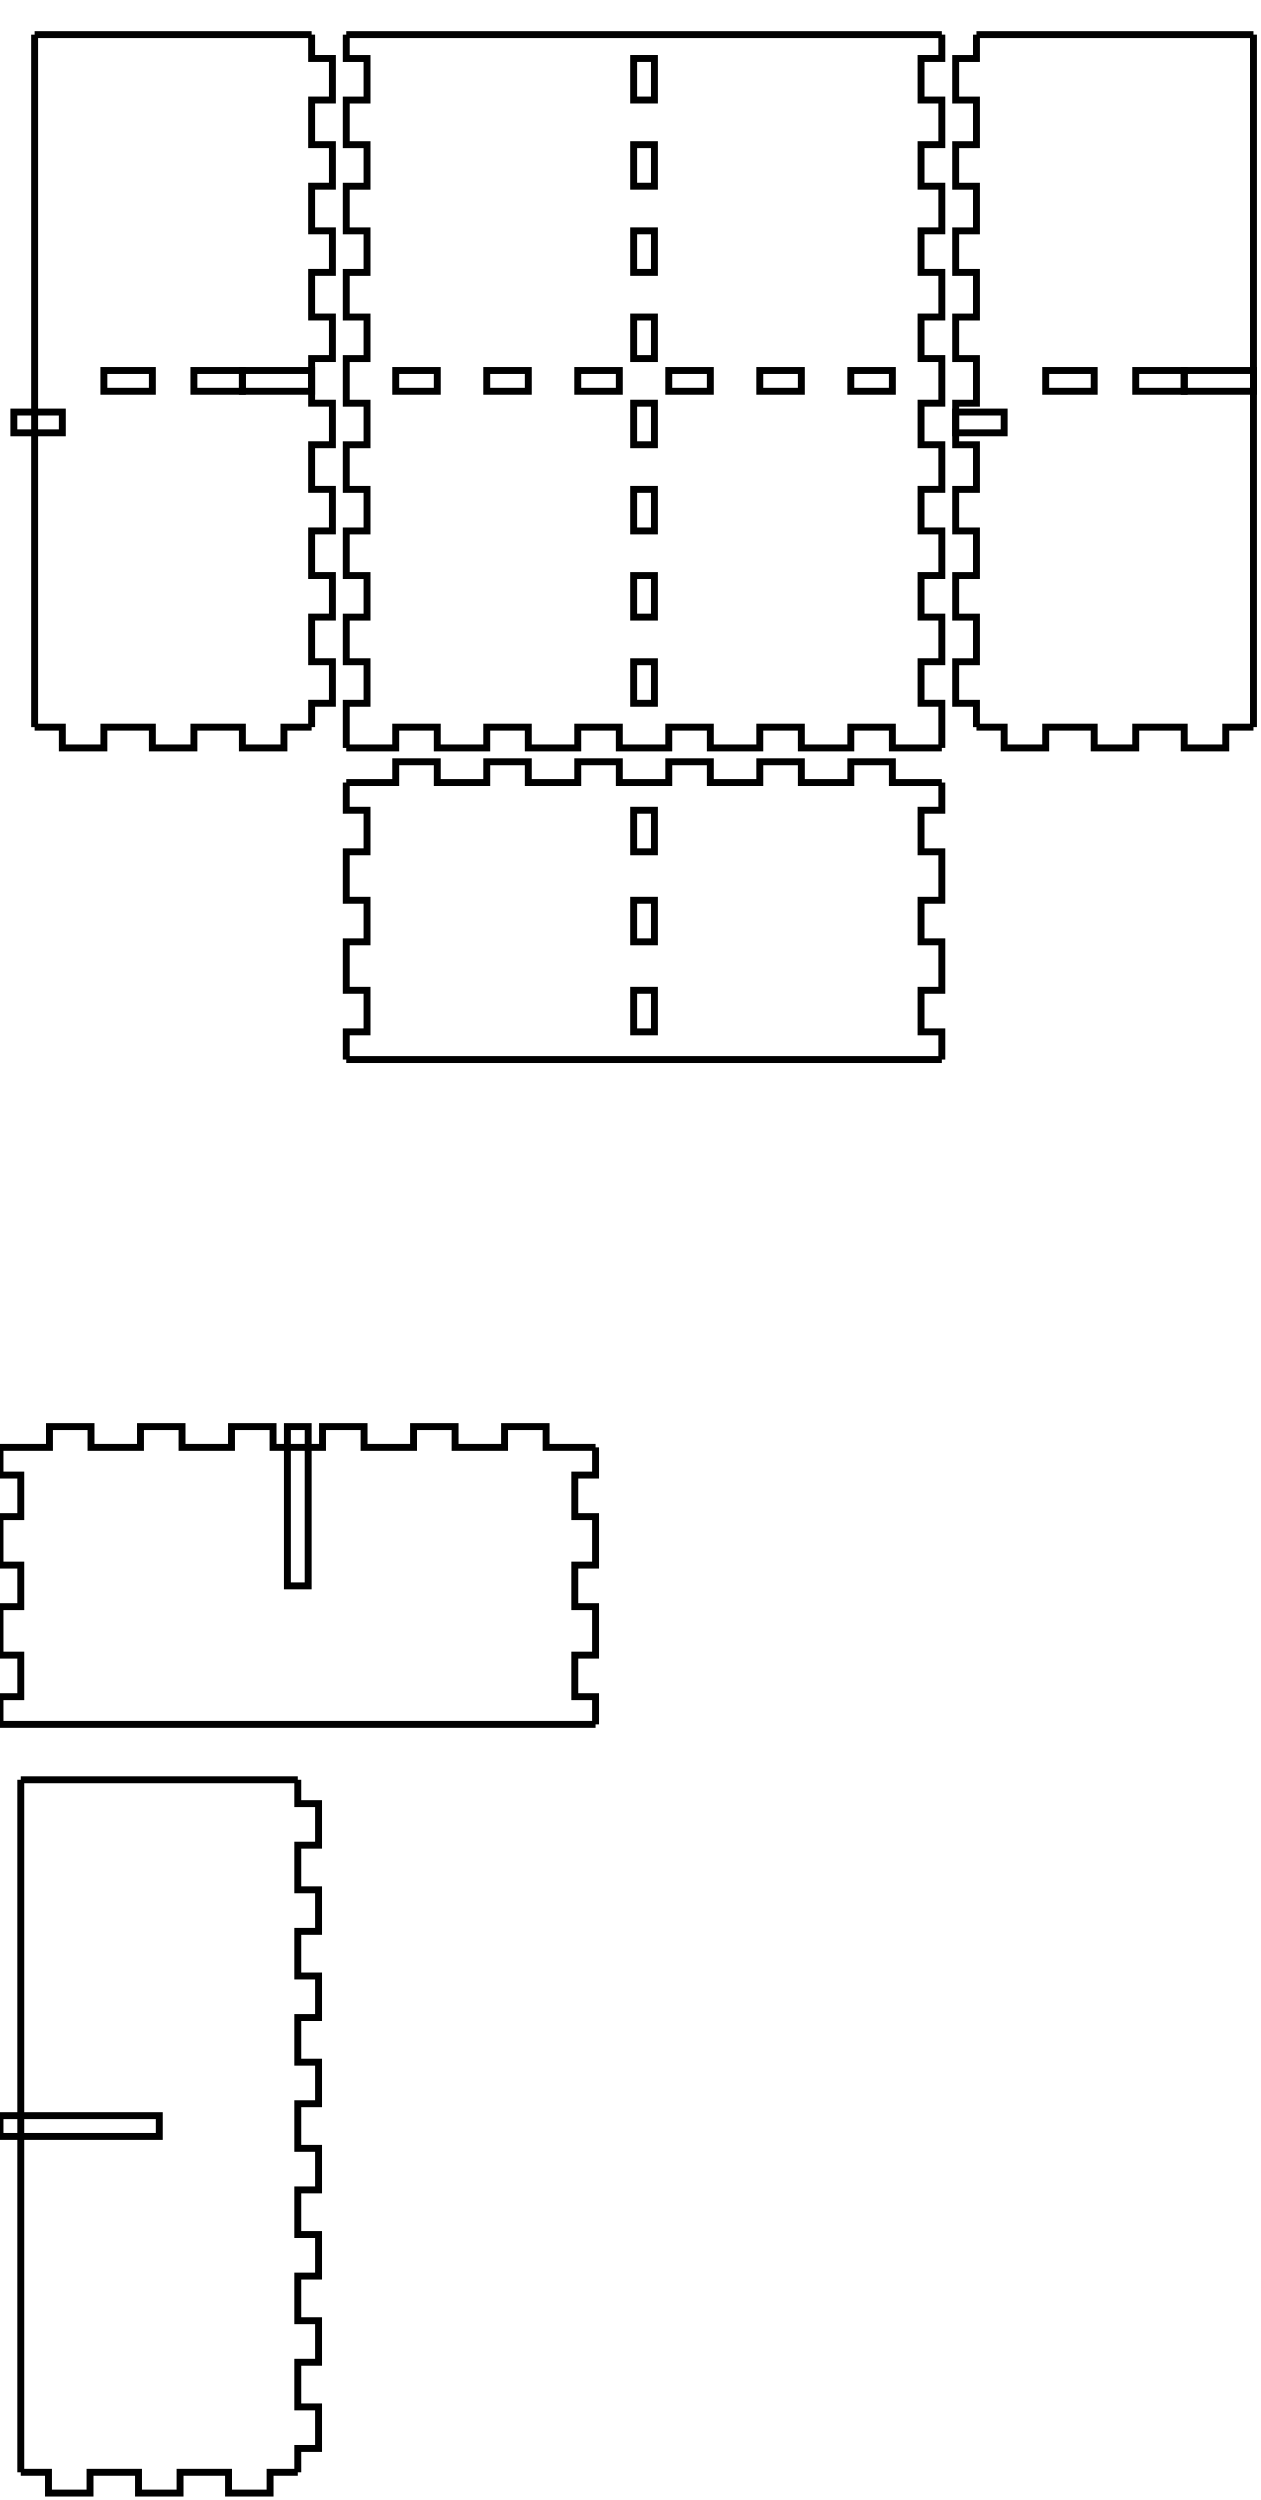
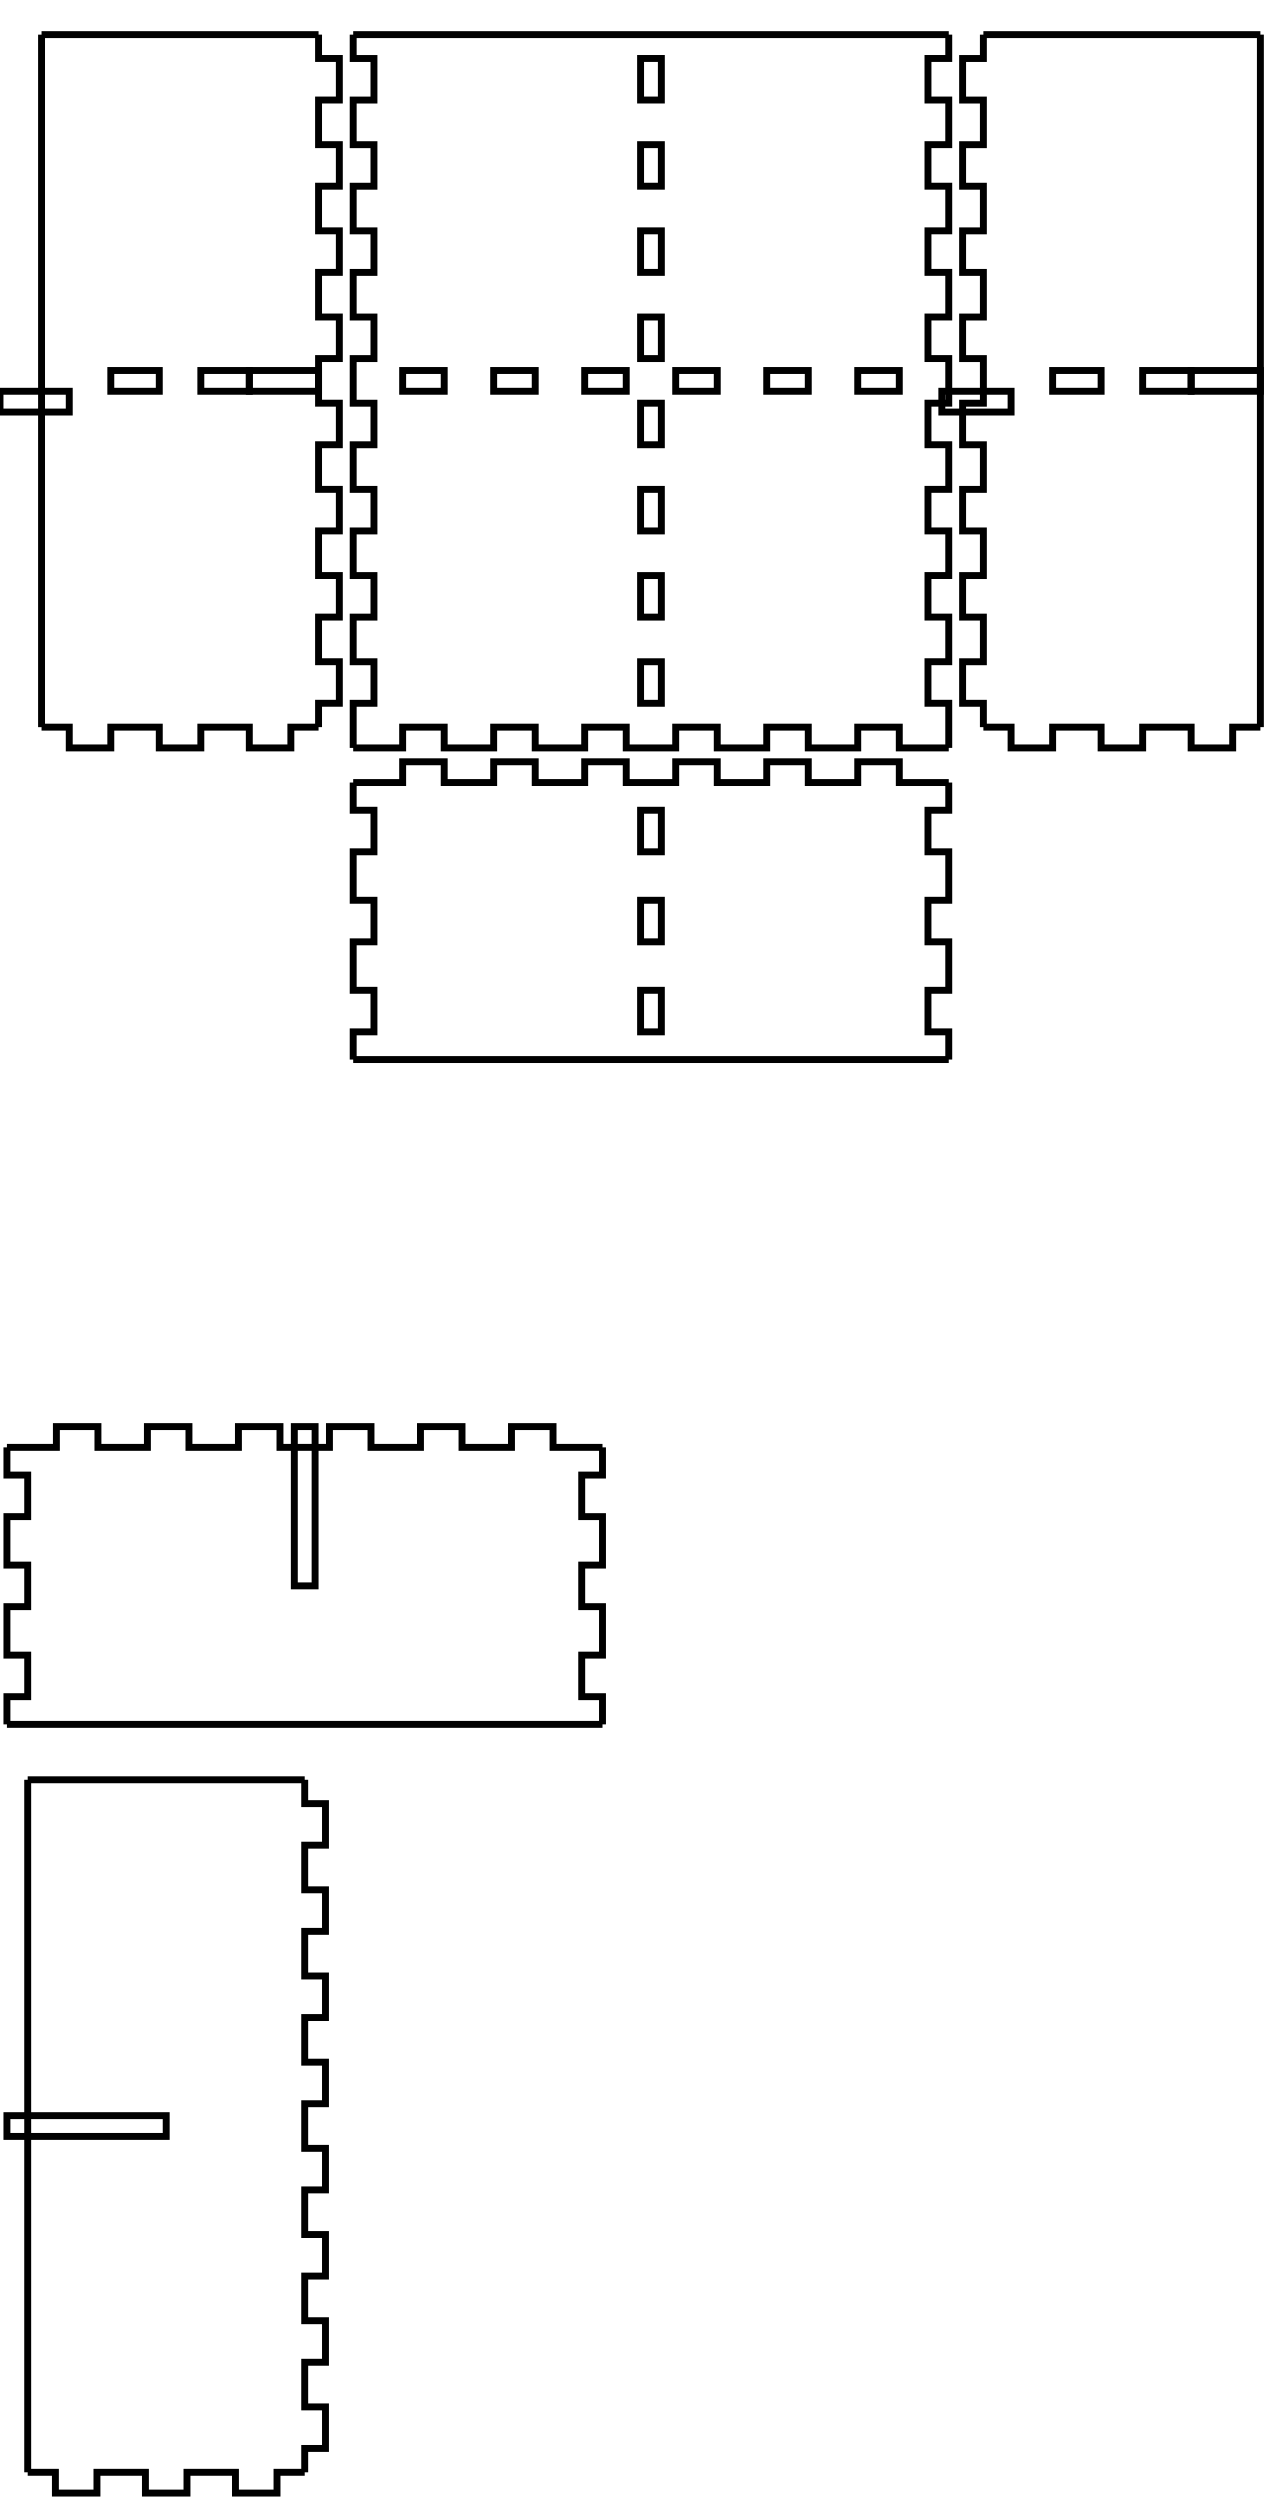
- <svg xmlns="http://www.w3.org/2000/svg" width="182mm" height="361mm" viewBox="0 0 182 361" version="1.1" id="svg5">
+ <svg xmlns="http://www.w3.org/2000/svg" width="183mm" height="361mm" viewBox="-1 0 183 361" version="1.1" id="svg5">
  <defs id="defs2" />
  <g id="layer1">
    <g id="piece_001">
      <path id="side_001" style="fill:none;stroke:#000000;stroke-width:1" d="m 50 113 l 7.143 0 l 0 -3 l 6 0 l 0 3 l 7.143 0 l 0 -3 l 6 0 l 0 3 l 7.143 0 l 0 -3 l 6 0 l 0 3 l 7.143 0 l 0 -3 l 6 0 l 0 3 l 7.143 0 l 0 -3 l 6 0 l 0 3 l 7.143 0 l 0 -3 l 6 0 l 0 3 l 7.143 0" />
      <path id="side_002" style="fill:none;stroke:#000000;stroke-width:1" d="m 136 113 l 0 4 l -3 0 l 0 6 l 3 0 l 0 7 l -3 0 l 0 6 l 3 0 l 0 7 l -3 0 l 0 6 l 3 0 l 0 4" />
      <path id="hole_001" style="fill:none;stroke:#000000;stroke-width:1" d="m 91.5 117 l 0 6 l 3 0 l 0 -6 l -3 0 z" />
      <path id="hole_002" style="fill:none;stroke:#000000;stroke-width:1" d="m 91.5 130 l 0 6 l 3 0 l 0 -6 l -3 0 z" />
      <path id="hole_003" style="fill:none;stroke:#000000;stroke-width:1" d="m 91.5 143 l 0 6 l 3 0 l 0 -6 l -3 0 z" />
      <path id="side_003" style="fill:none;stroke:#000000;stroke-width:1" d="m 136 153 l -7.143 0 l 0 0 l -6 0 l 0 0 l -7.143 0 l 0 0 l -6 0 l 0 0 l -7.143 0 l 0 0 l -6 0 l 0 0 l -7.143 0 l 0 0 l -6 0 l 0 0 l -7.143 0 l 0 0 l -6 0 l 0 0 l -7.143 0 l 0 0 l -6 0 l 0 0 l -7.143 0" />
      <path id="side_004" style="fill:none;stroke:#000000;stroke-width:1" d="m 50 153 l 0 -4 l 3 0 l 0 -6 l -3 0 l 0 -7 l 3 0 l 0 -6 l -3 0 l 0 -7 l 3 0 l 0 -6 l -3 0 l 0 -4" />
    </g>
    <g id="xdivider_001">
      <path id="side_005" style="fill:none;stroke:#000000;stroke-width:1" d="m 0 209 l 7.143 0 l 0 -3 l 6 0 l 0 3 l 7.143 0 l 0 -3 l 6 0 l 0 3 l 7.143 0 l 0 -3 l 6 0 l 0 3 l 7.143 0 l 0 -3 l 6 0 l 0 3 l 7.143 0 l 0 -3 l 6 0 l 0 3 l 7.143 0 l 0 -3 l 6 0 l 0 3 l 7.143 0" />
      <path id="side_006" style="fill:none;stroke:#000000;stroke-width:1" d="m 86 209 l 0 4 l -3 0 l 0 6 l 3 0 l 0 7 l -3 0 l 0 6 l 3 0 l 0 7 l -3 0 l 0 6 l 3 0 l 0 4" />
      <path id="slot_001" style="fill:none;stroke:#000000;stroke-width:1" d="m 41.5 206 l 0 23 l 3 0 l 0 -23 l -3 0 z" />
      <path id="side_007" style="fill:none;stroke:#000000;stroke-width:1" d="m 86 249 l -7.143 0 l 0 0 l -6 0 l 0 0 l -7.143 0 l 0 0 l -6 0 l 0 0 l -7.143 0 l 0 0 l -6 0 l 0 0 l -7.143 0 l 0 0 l -6 0 l 0 0 l -7.143 0 l 0 0 l -6 0 l 0 0 l -7.143 0 l 0 0 l -6 0 l 0 0 l -7.143 0" />
      <path id="side_008" style="fill:none;stroke:#000000;stroke-width:1" d="m 0 249 l 0 -4 l 3 0 l 0 -6 l -3 0 l 0 -7 l 3 0 l 0 -6 l -3 0 l 0 -7 l 3 0 l 0 -6 l -3 0 l 0 -4" />
    </g>
    <g id="piece_002">
      <path id="side_009" style="fill:none;stroke:#000000;stroke-width:1" d="m 5 5 l 4 0 l 0 0 l 6 0 l 0 0 l 7 0 l 0 0 l 6 0 l 0 0 l 7 0 l 0 0 l 6 0 l 0 0 l 4 0" />
      <path id="side_010" style="fill:none;stroke:#000000;stroke-width:1" d="m 45 5 l 0 3.444 l 3 0 l 0 6 l -3 0 l 0 6.444 l 3 0 l 0 6 l -3 0 l 0 6.444 l 3 0 l 0 6 l -3 0 l 0 6.444 l 3 0 l 0 6 l -3 0 l 0 6.444 l 3 0 l 0 6 l -3 0 l 0 6.444 l 3 0 l 0 6 l -3 0 l 0 6.444 l 3 0 l 0 6 l -3 0 l 0 6.444 l 3 0 l 0 6 l -3 0 l 0 3.444" />
      <path id="side_011" style="fill:none;stroke:#000000;stroke-width:1" d="m 45 105 l -4 0 l 0 3 l -6 0 l 0 -3 l -7 0 l 0 3 l -6 0 l 0 -3 l -7 0 l 0 3 l -6 0 l 0 -3 l -4 0" />
      <path id="hole_004" style="fill:none;stroke:#000000;stroke-width:1" d="m 45 53.5 l -10 0 l 0 3 l 10 0 l 0 -3 z" />
      <path id="hole_005" style="fill:none;stroke:#000000;stroke-width:1" d="m 35 53.5 l -7 0 l 0 3 l 7 0 l 0 -3 z" />
      <path id="hole_006" style="fill:none;stroke:#000000;stroke-width:1" d="m 22 53.5 l -7 0 l 0 3 l 7 0 l 0 -3 z" />
-       <path id="hole_007" style="fill:none;stroke:#000000;stroke-width:1" d="m 9 59.5 l -7 0 l 0 3 l 7 0 l 0 -3 z" />
+       <path id="hole_007" style="fill:none;stroke:#000000;stroke-width:1" d="m 9 59.5 l -10 0 l 0 -3 l 10 0 l 0 3 z" />
      <path id="side_012" style="fill:none;stroke:#000000;stroke-width:1" d="m 5 105 l 0 -3.444 l 0 0 l 0 -6 l 0 0 l 0 -6.444 l 0 0 l 0 -6 l 0 0 l 0 -6.444 l 0 0 l 0 -6 l 0 0 l 0 -6.444 l 0 0 l 0 -6 l 0 0 l 0 -6.444 l 0 0 l 0 -6 l 0 0 l 0 -6.444 l 0 0 l 0 -6 l 0 0 l 0 -6.444 l 0 0 l 0 -6 l 0 0 l 0 -6.444 l 0 0 l 0 -6 l 0 0 l 0 -3.444" />
    </g>
    <g id="ydivider_001">
      <path id="side_013" style="fill:none;stroke:#000000;stroke-width:1" d="m 3 257 l 4 0 l 0 0 l 6 0 l 0 0 l 7 0 l 0 0 l 6 0 l 0 0 l 7 0 l 0 0 l 6 0 l 0 0 l 4 0" />
      <path id="slot_002" style="fill:none;stroke:#000000;stroke-width:1" d="m 0 305.5 l 23 0 l 0 3 l -23 0 l 0 -3 z" />
      <path id="side_014" style="fill:none;stroke:#000000;stroke-width:1" d="m 43 257 l 0 3.444 l 3 0 l 0 6 l -3 0 l 0 6.445 l 3 0 l 0 6 l -3 0 l 0 6.444 l 3 0 l 0 6 l -3 0 l 0 6.445 l 3 0 l 0 6 l -3 0 l 0 6.444 l 3 0 l 0 6 l -3 0 l 0 6.445 l 3 0 l 0 6 l -3 0 l 0 6.444 l 3 0 l 0 6 l -3 0 l 0 6.445 l 3 0 l 0 6 l -3 0 l 0 3.444" />
      <path id="side_015" style="fill:none;stroke:#000000;stroke-width:1" d="m 43 357 l -4 0 l 0 3 l -6 0 l 0 -3 l -7 0 l 0 3 l -6 0 l 0 -3 l -7 0 l 0 3 l -6 0 l 0 -3 l -4 0" />
      <path id="side_016" style="fill:none;stroke:#000000;stroke-width:1" d="m 3 357 l 0 -3.444 l 0 0 l 0 -6 l 0 0 l 0 -6.445 l 0 0 l 0 -6 l 0 0 l 0 -6.444 l 0 0 l 0 -6 l 0 0 l 0 -6.445 l 0 0 l 0 -6 l 0 0 l 0 -6.444 l 0 0 l 0 -6 l 0 0 l 0 -6.445 l 0 0 l 0 -6 l 0 0 l 0 -6.444 l 0 0 l 0 -6 l 0 0 l 0 -6.445 l 0 0 l 0 -6 l 0 0 l 0 -3.444" />
    </g>
    <g id="piece_003">
      <path id="side_017" style="fill:none;stroke:#000000;stroke-width:1" d="m 50 5 l 7.143 0 l 0 0 l 6 0 l 0 0 l 7.143 0 l 0 0 l 6 0 l 0 0 l 7.143 0 l 0 0 l 6 0 l 0 0 l 7.143 0 l 0 0 l 6 0 l 0 0 l 7.143 0 l 0 0 l 6 0 l 0 0 l 7.143 0 l 0 0 l 6 0 l 0 0 l 7.143 0" />
      <path id="side_018" style="fill:none;stroke:#000000;stroke-width:1" d="m 136 5 l 0 3.444 l -3 0 l 0 6 l 3 0 l 0 6.444 l -3 0 l 0 6 l 3 0 l 0 6.444 l -3 0 l 0 6 l 3 0 l 0 6.444 l -3 0 l 0 6 l 3 0 l 0 6.444 l -3 0 l 0 6 l 3 0 l 0 6.444 l -3 0 l 0 6 l 3 0 l 0 6.444 l -3 0 l 0 6 l 3 0 l 0 6.444 l -3 0 l 0 6 l 3 0 l 0 6.444" />
      <path id="hole_008" style="fill:none;stroke:#000000;stroke-width:1" d="m 91.5 8.444 l 0 6 l 3 0 l 0 -6 l -3 0 z" />
      <path id="hole_009" style="fill:none;stroke:#000000;stroke-width:1" d="m 91.5 20.889 l 0 6 l 3 0 l 0 -6 l -3 0 z" />
      <path id="hole_010" style="fill:none;stroke:#000000;stroke-width:1" d="m 91.5 33.333 l 0 6 l 3 0 l 0 -6 l -3 0 z" />
      <path id="hole_011" style="fill:none;stroke:#000000;stroke-width:1" d="m 91.5 45.778 l 0 6 l 3 0 l 0 -6 l -3 0 z" />
      <path id="hole_012" style="fill:none;stroke:#000000;stroke-width:1" d="m 91.5 58.222 l 0 6 l 3 0 l 0 -6 l -3 0 z" />
      <path id="hole_013" style="fill:none;stroke:#000000;stroke-width:1" d="m 91.5 70.667 l 0 6 l 3 0 l 0 -6 l -3 0 z" />
      <path id="hole_014" style="fill:none;stroke:#000000;stroke-width:1" d="m 91.5 83.111 l 0 6 l 3 0 l 0 -6 l -3 0 z" />
      <path id="hole_015" style="fill:none;stroke:#000000;stroke-width:1" d="m 91.5 95.556 l 0 6 l 3 0 l 0 -6 l -3 0 z" />
      <path id="side_019" style="fill:none;stroke:#000000;stroke-width:1" d="m 136 108 l -7.143 0 l 0 -3 l -6 0 l 0 3 l -7.143 0 l 0 -3 l -6 0 l 0 3 l -7.143 0 l 0 -3 l -6 0 l 0 3 l -7.143 0 l 0 -3 l -6 0 l 0 3 l -7.143 0 l 0 -3 l -6 0 l 0 3 l -7.143 0 l 0 -3 l -6 0 l 0 3 l -7.143 0" />
      <path id="hole_016" style="fill:none;stroke:#000000;stroke-width:1" d="m 128.857 53.5 l -6 0 l 0 3 l 6 0 l 0 -3 z" />
      <path id="hole_017" style="fill:none;stroke:#000000;stroke-width:1" d="m 115.714 53.5 l -6 0 l 0 3 l 6 0 l 0 -3 z" />
      <path id="hole_018" style="fill:none;stroke:#000000;stroke-width:1" d="m 102.571 53.5 l -6 0 l 0 3 l 6 0 l 0 -3 z" />
      <path id="hole_019" style="fill:none;stroke:#000000;stroke-width:1" d="m 89.429 53.5 l -6 0 l 0 3 l 6 0 l 0 -3 z" />
      <path id="hole_020" style="fill:none;stroke:#000000;stroke-width:1" d="m 76.286 53.5 l -6 0 l 0 3 l 6 0 l 0 -3 z" />
      <path id="hole_021" style="fill:none;stroke:#000000;stroke-width:1" d="m 63.143 53.5 l -6 0 l 0 3 l 6 0 l 0 -3 z" />
      <path id="side_020" style="fill:none;stroke:#000000;stroke-width:1" d="m 50 108 l 0 -6.444 l 3 0 l 0 -6 l -3 0 l 0 -6.444 l 3 0 l 0 -6 l -3 0 l 0 -6.444 l 3 0 l 0 -6 l -3 0 l 0 -6.444 l 3 0 l 0 -6 l -3 0 l 0 -6.444 l 3 0 l 0 -6 l -3 0 l 0 -6.444 l 3 0 l 0 -6 l -3 0 l 0 -6.444 l 3 0 l 0 -6 l -3 0 l 0 -6.444 l 3 0 l 0 -6 l -3 0 l 0 -3.444" />
    </g>
    <g id="piece_004">
      <path id="side_021" style="fill:none;stroke:#000000;stroke-width:1" d="m 141 5 l 4 0 l 0 0 l 6 0 l 0 0 l 7 0 l 0 0 l 6 0 l 0 0 l 7 0 l 0 0 l 6 0 l 0 0 l 4 0" />
      <path id="side_022" style="fill:none;stroke:#000000;stroke-width:1" d="m 181 5 l 0 3.444 l 0 0 l 0 6 l 0 0 l 0 6.444 l 0 0 l 0 6 l 0 0 l 0 6.444 l 0 0 l 0 6 l 0 0 l 0 6.444 l 0 0 l 0 6 l 0 0 l 0 6.444 l 0 0 l 0 6 l 0 0 l 0 6.444 l 0 0 l 0 6 l 0 0 l 0 6.444 l 0 0 l 0 6 l 0 0 l 0 6.444 l 0 0 l 0 6 l 0 0 l 0 3.444" />
      <path id="side_023" style="fill:none;stroke:#000000;stroke-width:1" d="m 181 105 l -4 0 l 0 3 l -6 0 l 0 -3 l -7 0 l 0 3 l -6 0 l 0 -3 l -7 0 l 0 3 l -6 0 l 0 -3 l -4 0" />
      <path id="hole_022" style="fill:none;stroke:#000000;stroke-width:1" d="m 181 53.5 l -10 0 l 0 3 l 10 0 l 0 -3 z" />
      <path id="hole_023" style="fill:none;stroke:#000000;stroke-width:1" d="m 171 53.5 l -7 0 l 0 3 l 7 0 l 0 -3 z" />
      <path id="hole_024" style="fill:none;stroke:#000000;stroke-width:1" d="m 158 53.5 l -7 0 l 0 3 l 7 0 l 0 -3 z" />
-       <path id="hole_025" style="fill:none;stroke:#000000;stroke-width:1" d="m 145 59.5 l -7 0 l 0 3 l 7 0 l 0 -3 z" />
+       <path id="hole_025" style="fill:none;stroke:#000000;stroke-width:1" d="m 145 59.5 l -10 0 l 0 -3 l 10 0 l 0 3 z" />
      <path id="side_024" style="fill:none;stroke:#000000;stroke-width:1" d="m 141 105 l 0 -3.444 l -3 0 l 0 -6 l 3 0 l 0 -6.444 l -3 0 l 0 -6 l 3 0 l 0 -6.444 l -3 0 l 0 -6 l 3 0 l 0 -6.444 l -3 0 l 0 -6 l 3 0 l 0 -6.444 l -3 0 l 0 -6 l 3 0 l 0 -6.444 l -3 0 l 0 -6 l 3 0 l 0 -6.444 l -3 0 l 0 -6 l 3 0 l 0 -6.444 l -3 0 l 0 -6 l 3 0 l 0 -3.444" />
    </g>
  </g>
</svg>
